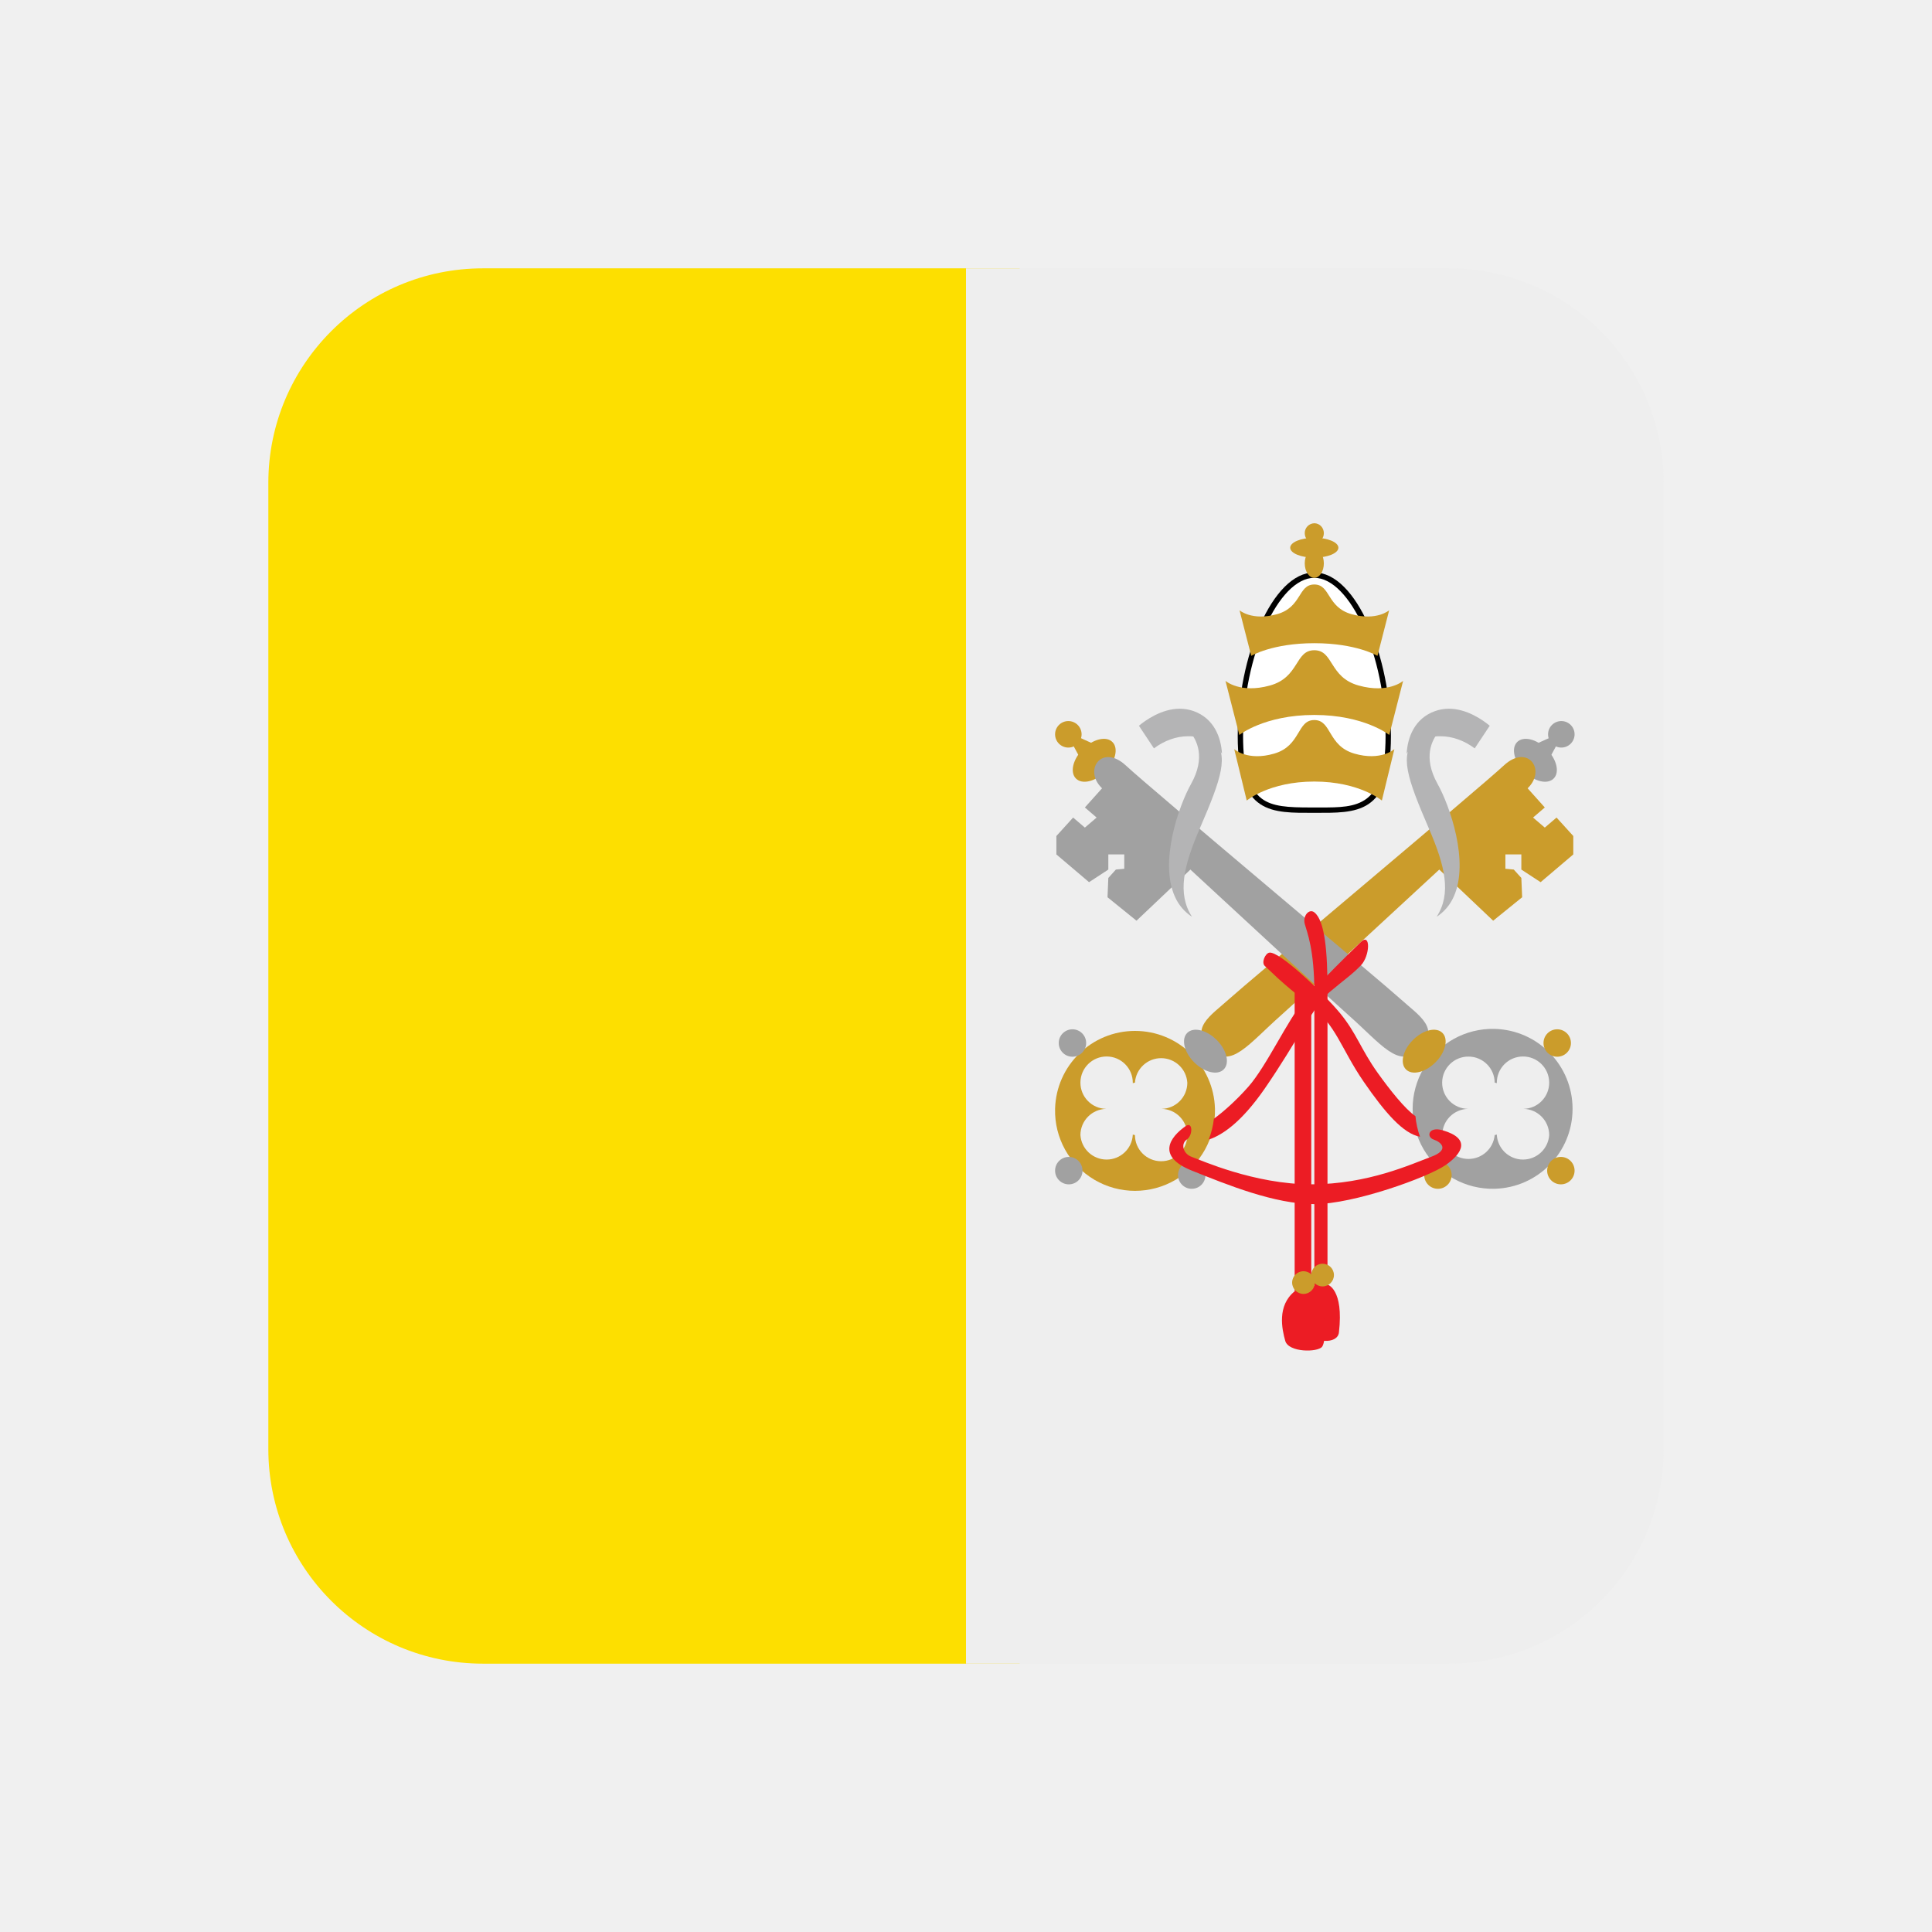
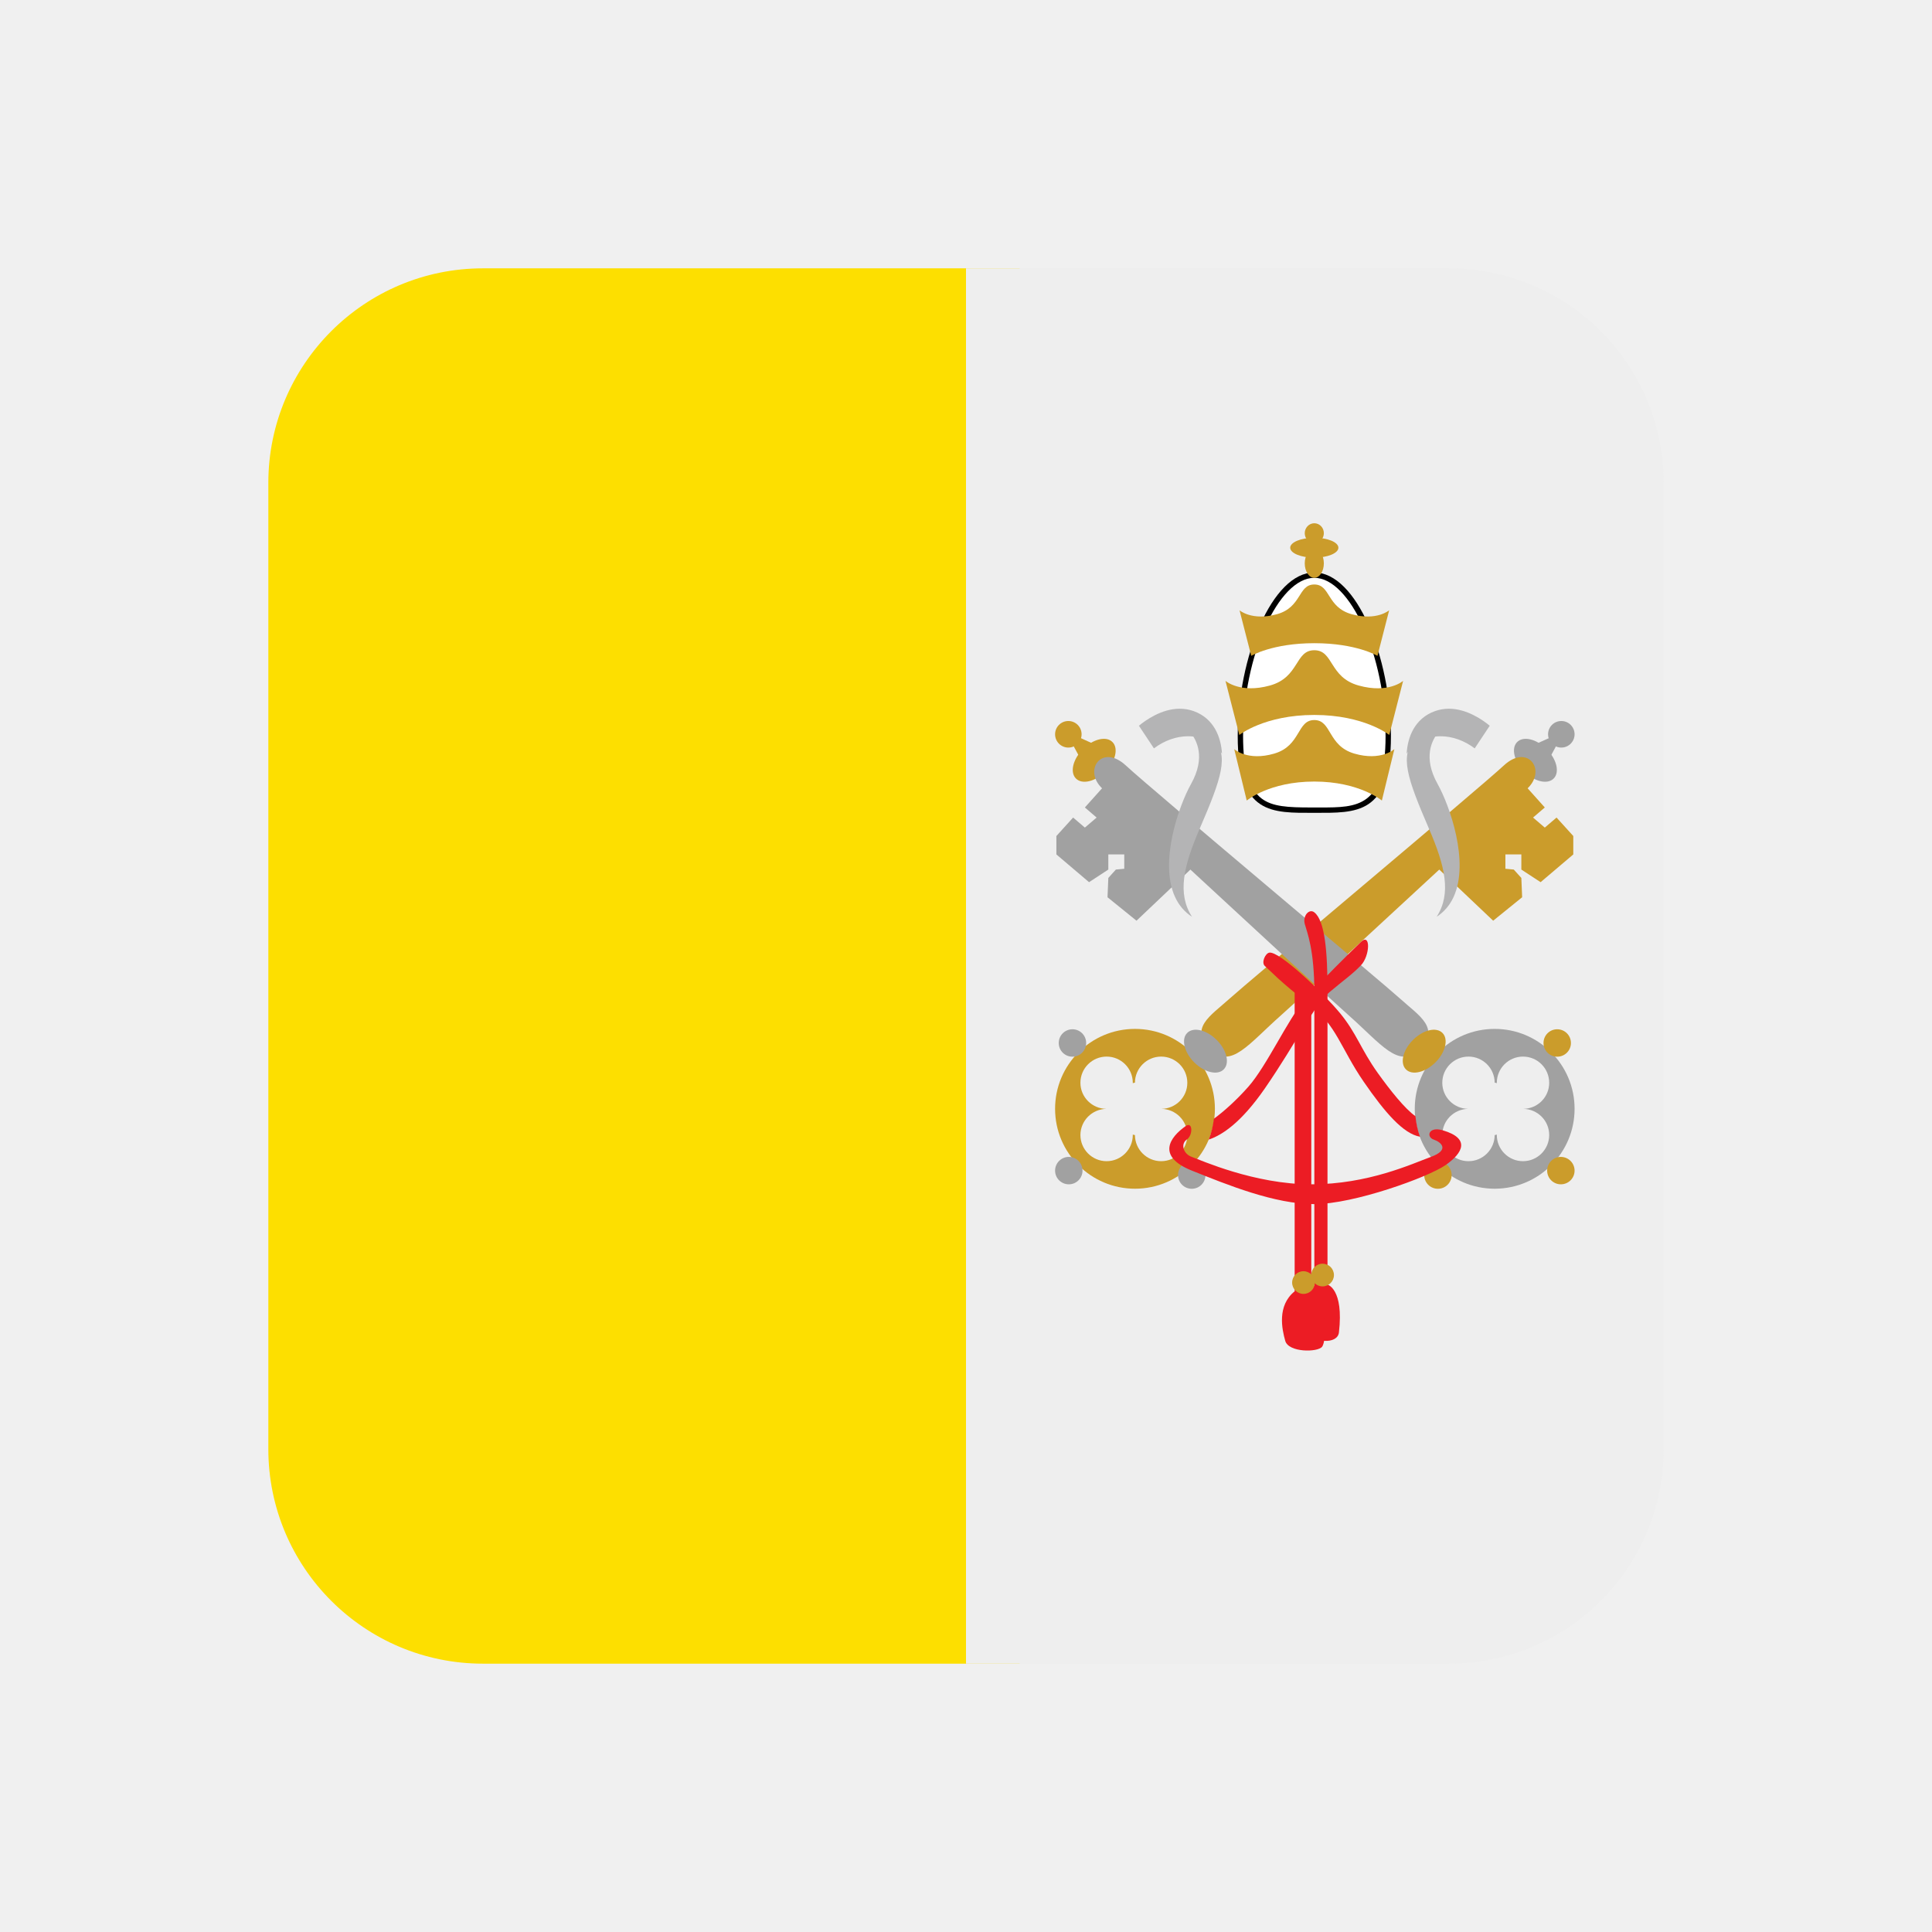
- <svg xmlns="http://www.w3.org/2000/svg" width="800px" height="800px" viewBox="0 0 36 36" aria-hidden="true" role="img" class="iconify iconify--twemoji" preserveAspectRatio="xMidYMid meet">
-   <path fill="#FDDF00" d="M19 31H9a4 4 0 0 1-4-4V9a4 4 0 0 1 4-4h10v26z" />
-   <path fill="#EEE" d="M31 27a4 4 0 0 1-4 4h-9V5h9a4 4 0 0 1 4 4v18z" />
-   <path fill="#A1A1A1" d="M28.816 14.234l.329-.609l-.672.305z" />
-   <path fill="#A1A1A1" d="M28.846 13.682a.247.247 0 1 0 .494.002a.247.247 0 0 0-.494-.002zm-.576.145c-.116.115-.057.362.131.549c.188.189.434.247.549.131c.116-.115.058-.361-.131-.549c-.186-.188-.433-.248-.549-.131z" />
-   <path fill="#CB9C2B" d="M22.561 19.562c.379.359.701-.105 1.306-.641c.553-.49 4.188-3.87 4.578-4.214c.391-.344.028-.864-.425-.442s-4.801 4.062-5.127 4.359c-.327.298-.752.54-.332.938z" />
-   <path fill="#CB9C2B" d="M28.348 14.558l.437.488l-.219.188l.219.187l.219-.187l.312.344v.343l-.609.517l-.359-.235v-.282h-.297v.267l.156.015l.141.156l.015.36l-.54.437l-1.108-1.051zm-8.688 6.103a1.49 1.49 0 1 0 2.979 0a1.49 1.49 0 0 0-2.979 0zm.954.001a.488.488 0 1 1 .494-.486l-.001.007c.014-.001.026-.009.041-.009a.489.489 0 0 1 .976.002a.487.487 0 0 1-.481.486a.488.488 0 1 1-.495.488c-.015 0-.027-.008-.042-.009l.002.008a.489.489 0 0 1-.976 0a.49.49 0 0 1 .482-.487z" />
-   <path fill="#A1A1A1" d="M22.122 19.247c-.116.115-.057.362.131.549c.188.188.434.247.549.131c.116-.115.058-.361-.131-.549c-.187-.188-.434-.247-.549-.131zm-2.394.188a.255.255 0 0 0 .511 0a.255.255 0 1 0-.511 0zm2.223 2.461a.255.255 0 0 0 .511 0a.255.255 0 1 0-.511 0zm-2.291-.083a.255.255 0 0 0 .511 0a.255.255 0 1 0-.511 0z" />
-   <path fill="#B4B4B5" d="M26.77 17.083a.864.864 0 0 0 .316-.37c.299-.652-.072-1.701-.299-2.106c-.277-.497-.107-.821.026-.976a.373.373 0 0 0-.131-.025c-.109 0-.215.053-.312.158c-.292.311-.154.726.253 1.669c.306.707.425 1.217.147 1.65z" />
-   <path fill="#B4B4B5" d="M26.211 14.043a.739.739 0 0 1 .633-.324c.219 0 .445.082.635.226l.28-.422c-.124-.103-.423-.317-.761-.317a.777.777 0 0 0-.258.044c-.383.137-.512.49-.529.793z" />
-   <path fill="#CB9C2B" d="M20.184 14.234l-.329-.609l.672.305z" />
-   <path fill="#CB9C2B" d="M20.154 13.682a.247.247 0 1 1-.494.002a.247.247 0 0 1 .494-.002zm.575.145c.116.115.057.362-.131.549c-.188.189-.434.247-.549.131c-.116-.115-.058-.361.131-.549c.187-.188.434-.248.549-.131z" />
-   <path fill="#A1A1A1" d="M26.439 19.562c-.379.359-.701-.105-1.306-.641c-.553-.49-4.188-3.87-4.578-4.214c-.391-.344-.028-.864.425-.442s4.801 4.062 5.127 4.359c.327.298.752.54.332.938z" />
-   <path fill="#A1A1A1" d="M20.652 14.558l-.437.488l.219.188l-.219.187l-.219-.187l-.312.344v.343l.609.517l.359-.235v-.282h.297v.267l-.156.015l-.141.156l-.015.36l.54.437l1.108-1.051zm7.199 4.614a1.49 1.49 0 1 0 0 2.979a1.49 1.49 0 0 0 0-2.979zm1.016 1.977a.489.489 0 0 1-.976 0l.002-.008c-.015.001-.027.009-.042.009a.49.49 0 0 1-.976-.001c0-.267.215-.482.481-.487a.487.487 0 0 1 .007-.974c.269 0 .487.218.488.486c.015 0 .027.008.041.009l-.001-.007a.488.488 0 1 1 .495.486a.489.489 0 0 1 .481.487z" />
-   <path fill="#CB9C2B" d="M26.878 19.247c.116.115.057.362-.131.549c-.188.188-.434.247-.549.131c-.116-.115-.058-.361.131-.549c.187-.188.434-.247.549-.131zm2.394.188a.255.255 0 0 1-.511 0a.255.255 0 1 1 .511 0zm-2.223 2.461a.255.255 0 0 1-.511 0a.255.255 0 1 1 .511 0zm2.291-.083a.255.255 0 0 1-.511 0a.255.255 0 1 1 .511 0z" />
-   <path d="M25.918 13.719c0 1.467-.639 1.427-1.428 1.427c-.788 0-1.427.04-1.427-1.427s.639-3.052 1.427-3.052c.789 0 1.428 1.585 1.428 3.052z" fill="#000000" />
-   <path fill="#FFF" d="M24.427 15.046c-.424 0-.72-.013-.923-.17c-.232-.181-.341-.548-.341-1.157c0-1.49.657-2.952 1.327-2.952c.67 0 1.328 1.462 1.328 2.952c0 1.327-.533 1.327-1.208 1.327h-.183z" />
+ <svg xmlns="http://www.w3.org/2000/svg" viewBox="0 0 36 36">
+   <path fill="#FDDF00" d="M19 31H9c-2.209 0-4-1.791-4-4V9c0-2.209 1.791-4 4-4h10v26z" />
+   <path fill="#EEE" d="M31 27c0 2.209-1.791 4-4 4h-9V5h9c2.209 0 4 1.791 4 4v18z" />
+   <path fill="#A1A1A1" d="M28.816 14.234l.329-.609-.672.305z" />
+   <path fill="#A1A1A1" d="M28.846 13.682c0 .137.11.248.247.248s.247-.111.247-.248c0-.136-.11-.247-.247-.247s-.247.111-.247.247zm-.576.145c-.116.115-.057.362.131.549.188.189.434.247.549.131.116-.115.058-.361-.131-.549-.186-.188-.433-.248-.549-.131z" />
+   <path fill="#CB9C2B" d="M22.561 19.562c.379.359.701-.105 1.306-.641.553-.49 4.188-3.87 4.578-4.214.391-.344.028-.864-.425-.442s-4.801 4.062-5.127 4.359c-.327.298-.752.54-.332.938z" />
+   <path fill="#CB9C2B" d="M28.348 14.558l.437.488-.219.188.219.187.219-.187.312.344v.343l-.609.517-.359-.235v-.282h-.297v.267l.156.015.141.156.015.36-.54.437-1.108-1.051zm-8.688 6.103c0 .822.667 1.489 1.489 1.489.822 0 1.489-.667 1.489-1.489 0-.822-.667-1.489-1.489-1.489-.822 0-1.489.667-1.489 1.489zm.954.001c-.267-.004-.482-.22-.482-.486 0-.27.219-.488.488-.488.27 0 .488.219.488.488l-.001.007c.014-.001.026-.009.041-.009.001-.268.22-.486.488-.486.27 0 .488.219.488.488 0 .267-.215.482-.481.486.267.005.481.221.481.487 0 .269-.219.488-.488.488s-.487-.219-.488-.487c-.015 0-.027-.008-.042-.009l.002.008c0 .269-.219.488-.488.488-.27 0-.488-.219-.488-.488.001-.266.216-.482.482-.487z" />
+   <path fill="#A1A1A1" d="M22.122 19.247c-.116.115-.057.362.131.549.188.188.434.247.549.131.116-.115.058-.361-.131-.549-.187-.188-.434-.247-.549-.131zm-2.394.188c0 .141.114.255.256.255.141 0 .255-.114.255-.255 0-.142-.114-.256-.255-.256-.142 0-.256.114-.256.256zm2.223 2.461c0 .141.114.255.256.255.141 0 .255-.114.255-.255 0-.142-.114-.256-.255-.256-.142 0-.256.114-.256.256zm-2.291-.083c0 .141.114.255.256.255.141 0 .255-.114.255-.255 0-.142-.114-.256-.255-.256-.142.001-.256.115-.256.256z" />
+   <path fill="#B4B4B5" d="M26.77 17.083c.139-.091.245-.215.316-.37.299-.652-.072-1.701-.299-2.106-.277-.497-.107-.821.026-.976-.037-.014-.082-.025-.131-.025-.109 0-.215.053-.312.158-.292.311-.154.726.253 1.669.306.707.425 1.217.147 1.65z" />
+   <path fill="#B4B4B5" d="M26.211 14.043c.143-.208.363-.324.633-.324.219 0 .445.082.635.226l.28-.422c-.124-.103-.423-.317-.761-.317-.089 0-.175.015-.258.044-.383.137-.512.49-.529.793z" />
+   <path fill="#CB9C2B" d="M20.184 14.234l-.329-.609.672.305z" />
+   <path fill="#CB9C2B" d="M20.154 13.682c0 .137-.11.248-.247.248s-.247-.111-.247-.248c0-.136.11-.247.247-.247s.247.111.247.247zm.575.145c.116.115.057.362-.131.549-.188.189-.434.247-.549.131-.116-.115-.058-.361.131-.549.187-.188.434-.248.549-.131z" />
+   <path fill="#A1A1A1" d="M26.439 19.562c-.379.359-.701-.105-1.306-.641-.553-.49-4.188-3.87-4.578-4.214-.391-.344-.028-.864.425-.442s4.801 4.062 5.127 4.359c.327.298.752.54.332.938z" />
+   <path fill="#A1A1A1" d="M20.652 14.558l-.437.488.219.188-.219.187-.219-.187-.312.344v.343l.609.517.359-.235v-.282h.297v.267l-.156.015-.141.156-.015.36.54.437 1.108-1.051zm7.199 4.614c-.822 0-1.489.667-1.489 1.489 0 .822.667 1.489 1.489 1.489.822 0 1.489-.667 1.489-1.489 0-.822-.667-1.489-1.489-1.489zm1.016 1.977c0 .269-.219.488-.488.488-.27 0-.488-.219-.488-.488l.002-.008c-.015.001-.027.009-.042.009-.001.268-.219.487-.488.487s-.488-.219-.488-.488c0-.267.215-.482.481-.487-.267-.004-.481-.22-.481-.486 0-.27.219-.488.488-.488s.487.218.488.486c.015 0 .027.008.041.009l-.001-.007c0-.27.219-.488.488-.488.27 0 .488.219.488.488 0 .267-.215.482-.481.486.266.005.481.221.481.487z" />
+   <path fill="#CB9C2B" d="M26.878 19.247c.116.115.057.362-.131.549-.188.188-.434.247-.549.131-.116-.115-.058-.361.131-.549.187-.188.434-.247.549-.131zm2.394.188c0 .141-.114.255-.256.255-.141 0-.255-.114-.255-.255 0-.142.114-.256.255-.256.142 0 .256.114.256.256zm-2.223 2.461c0 .141-.114.255-.256.255-.141 0-.255-.114-.255-.255 0-.142.114-.256.255-.256.142 0 .256.114.256.256zm2.291-.083c0 .141-.114.255-.256.255-.141 0-.255-.114-.255-.255 0-.142.114-.256.255-.256.142.001.256.115.256.256z" />
+   <path d="M25.918 13.719c0 1.467-.639 1.427-1.428 1.427-.788 0-1.427.04-1.427-1.427s.639-3.052 1.427-3.052c.789 0 1.428 1.585 1.428 3.052z" />
+   <path fill="#FFF" d="M24.427 15.046c-.424 0-.72-.013-.923-.17-.232-.181-.341-.548-.341-1.157 0-1.49.657-2.952 1.327-2.952.67 0 1.328 1.462 1.328 2.952 0 1.327-.533 1.327-1.208 1.327h-.183z" />
  <path fill="#CB9C2B" d="M25.236 14.042c-.5-.146-.419-.625-.746-.625s-.246.479-.746.625c-.499.146-.746-.083-.746-.083l.233.958s.419-.354 1.259-.354c.84 0 1.259.354 1.259.354l.233-.958c0-.001-.247.228-.746.083z" />
-   <path fill="#CB9C2B" d="M25.318 12.774c-.555-.153-.465-.658-.828-.658c-.363 0-.274.505-.828.658c-.554.153-.827-.087-.827-.087l.258 1.008s.466-.373 1.397-.373c.932 0 1.397.373 1.397.373l.258-1.008c0 .001-.273.241-.827.087z" />
-   <path fill="#CB9C2B" d="M25.187 11.445c-.467-.129-.392-.554-.697-.554c-.306 0-.23.425-.697.554c-.466.129-.696-.073-.696-.073l.218.849s.392-.236 1.176-.236c.784 0 1.176.236 1.176.236l.218-.849c-.001 0-.232.202-.698.073zm-.875-.947c0 .148.08.269.178.269c.098 0 .178-.12.178-.269c0-.149-.08-.269-.178-.269c-.097 0-.178.12-.178.269z" />
-   <path fill="#CB9C2B" d="M24.041 10.206c0 .102.201.185.449.185s.449-.083.449-.185c0-.103-.201-.186-.449-.186c-.248.001-.449.084-.449.186z" />
-   <path fill="#CB9C2B" d="M24.312 9.935c0 .103.08.186.178.186c.098 0 .178-.083.178-.186s-.08-.185-.178-.185a.183.183 0 0 0-.178.185z" />
-   <path fill="#B4B4B5" d="M22.211 17.083a.864.864 0 0 1-.316-.37c-.299-.652.072-1.701.299-2.106c.277-.497.107-.821-.026-.976a.373.373 0 0 1 .131-.025c.109 0 .215.053.312.158c.292.311.154.726-.253 1.669c-.306.707-.425 1.217-.147 1.65z" />
-   <path fill="#B4B4B5" d="M22.77 14.043a.74.74 0 0 0-.633-.324c-.219 0-.445.082-.635.226l-.28-.422c.124-.103.423-.317.761-.317c.089 0 .175.015.258.044c.382.137.511.49.529.793z" />
-   <path fill="#EC1C24" d="M24.49 17c.2.154.246.75.246 1.453v5.484s.307.078.213.891c-.027.232-.484.188-.562 0c-.078-.188-.04-.791.104-.875V18.5c0-.812-.136-1.127-.178-1.281c-.043-.154.081-.294.177-.219z" />
-   <path fill="#EC1C24" d="M26.375 20.799c-.196-.137-.471-.482-.707-.812c-.312-.438-.391-.736-.701-1.111c-.31-.375-1.122-1.152-1.314-1.125c-.076.011-.156.188-.083.25s.302.312.817.703c.516.391.594.828 1.024 1.453c.397.577.74.971 1.049 1.024a1.515 1.515 0 0 1-.085-.382z" />
-   <path fill="#EC1C24" d="M25.36 17.551c-.183.175-.749.729-1.057 1.089c-.308.36-.698 1.22-1.042 1.61c-.221.25-.46.464-.642.596a1.48 1.48 0 0 1-.097.389c.248-.083.602-.311 1.046-.953c.614-.891.911-1.547 1.208-1.797s.416-.324.583-.498c.168-.175.185-.612.001-.436z" />
-   <path fill="#EC1C24" d="M24.124 18.281v5.781c-.331.266-.237.707-.175.924c.062.217.603.216.687.108c.084-.108.107-.844-.202-1.094v-5.359c0-.141-.31-.575-.31-.36z" />
-   <path fill="#EC1C24" d="M22.095 20.982c-.297.207-.552.564.112.83s1.543.625 2.283.625s2.123-.502 2.447-.728c.324-.226.464-.495-.052-.647c-.271-.08-.312.125-.171.172s.305.193-.051.323c-.355.13-1.168.511-2.23.511s-2.062-.453-2.226-.511c-.164-.058-.209-.245-.093-.323s.114-.344-.019-.252z" />
-   <path fill="#CB9C2B" d="M24.856 23.759a.211.211 0 1 1-.423 0a.211.211 0 0 1 .423 0z" />
-   <path fill="#CB9C2B" d="M24.5 23.899a.211.211 0 1 1-.423 0a.211.211 0 0 1 .423 0z" />
+   <path fill="#CB9C2B" d="M25.318 12.774c-.555-.153-.465-.658-.828-.658-.363 0-.274.505-.828.658-.554.153-.827-.087-.827-.087l.258 1.008s.466-.373 1.397-.373c.932 0 1.397.373 1.397.373l.258-1.008c0 .001-.273.241-.827.087z" />
+   <path fill="#CB9C2B" d="M25.187 11.445c-.467-.129-.392-.554-.697-.554-.306 0-.23.425-.697.554-.466.129-.696-.073-.696-.073l.218.849s.392-.236 1.176-.236c.784 0 1.176.236 1.176.236l.218-.849c-.001 0-.232.202-.698.073zm-.875-.947c0 .148.08.269.178.269.098 0 .178-.12.178-.269 0-.149-.08-.269-.178-.269-.097 0-.178.12-.178.269z" />
+   <path fill="#CB9C2B" d="M24.041 10.206c0 .102.201.185.449.185s.449-.083.449-.185c0-.103-.201-.186-.449-.186-.248.001-.449.084-.449.186z" />
+   <path fill="#CB9C2B" d="M24.312 9.935c0 .103.08.186.178.186.098 0 .178-.083.178-.186s-.08-.185-.178-.185c-.097 0-.178.083-.178.185z" />
+   <path fill="#B4B4B5" d="M22.211 17.083c-.139-.091-.245-.215-.316-.37-.299-.652.072-1.701.299-2.106.277-.497.107-.821-.026-.976.037-.014.082-.025.131-.025.109 0 .215.053.312.158.292.311.154.726-.253 1.669-.306.707-.425 1.217-.147 1.65z" />
+   <path fill="#B4B4B5" d="M22.77 14.043c-.144-.208-.363-.324-.633-.324-.219 0-.445.082-.635.226l-.28-.422c.124-.103.423-.317.761-.317.089 0 .175.015.258.044.382.137.511.49.529.793z" />
+   <path fill="#EC1C24" d="M24.49 17c.2.154.246.75.246 1.453v5.484s.307.078.213.891c-.027.232-.484.188-.562 0-.078-.188-.04-.791.104-.875V18.5c0-.812-.136-1.127-.178-1.281-.043-.154.081-.294.177-.219z" />
+   <path fill="#EC1C24" d="M26.375 20.799c-.196-.137-.471-.482-.707-.812-.312-.438-.391-.736-.701-1.111-.31-.375-1.122-1.152-1.314-1.125-.076.011-.156.188-.083.25s.302.312.817.703c.516.391.594.828 1.024 1.453.397.577.74.971 1.049 1.024-.045-.121-.072-.249-.085-.382z" />
+   <path fill="#EC1C24" d="M25.36 17.551c-.183.175-.749.729-1.057 1.089-.308.36-.698 1.22-1.042 1.61-.221.25-.46.464-.642.596-.017.136-.046.267-.097.389.248-.083.602-.311 1.046-.953.614-.891.911-1.547 1.208-1.797s.416-.324.583-.498c.168-.175.185-.612.001-.436z" />
+   <path fill="#EC1C24" d="M24.124 18.281v5.781c-.331.266-.237.707-.175.924.062.217.603.216.687.108.084-.108.107-.844-.202-1.094v-5.359c0-.141-.31-.575-.31-.36z" />
+   <path fill="#EC1C24" d="M22.095 20.982c-.297.207-.552.564.112.83s1.543.625 2.283.625 2.123-.502 2.447-.728c.324-.226.464-.495-.052-.647-.271-.08-.312.125-.171.172s.305.193-.051.323c-.355.13-1.168.511-2.23.511s-2.062-.453-2.226-.511c-.164-.058-.209-.245-.093-.323s.114-.344-.019-.252z" />
+   <path fill="#CB9C2B" d="M24.856 23.759c0 .117-.095.211-.212.211-.116 0-.211-.094-.211-.211 0-.117.095-.212.211-.212.118 0 .212.095.212.212z" />
+   <path fill="#CB9C2B" d="M24.5 23.899c0 .117-.095.211-.212.211-.116 0-.211-.094-.211-.211 0-.117.095-.212.211-.212.117.001.212.095.212.212z" />
</svg>
